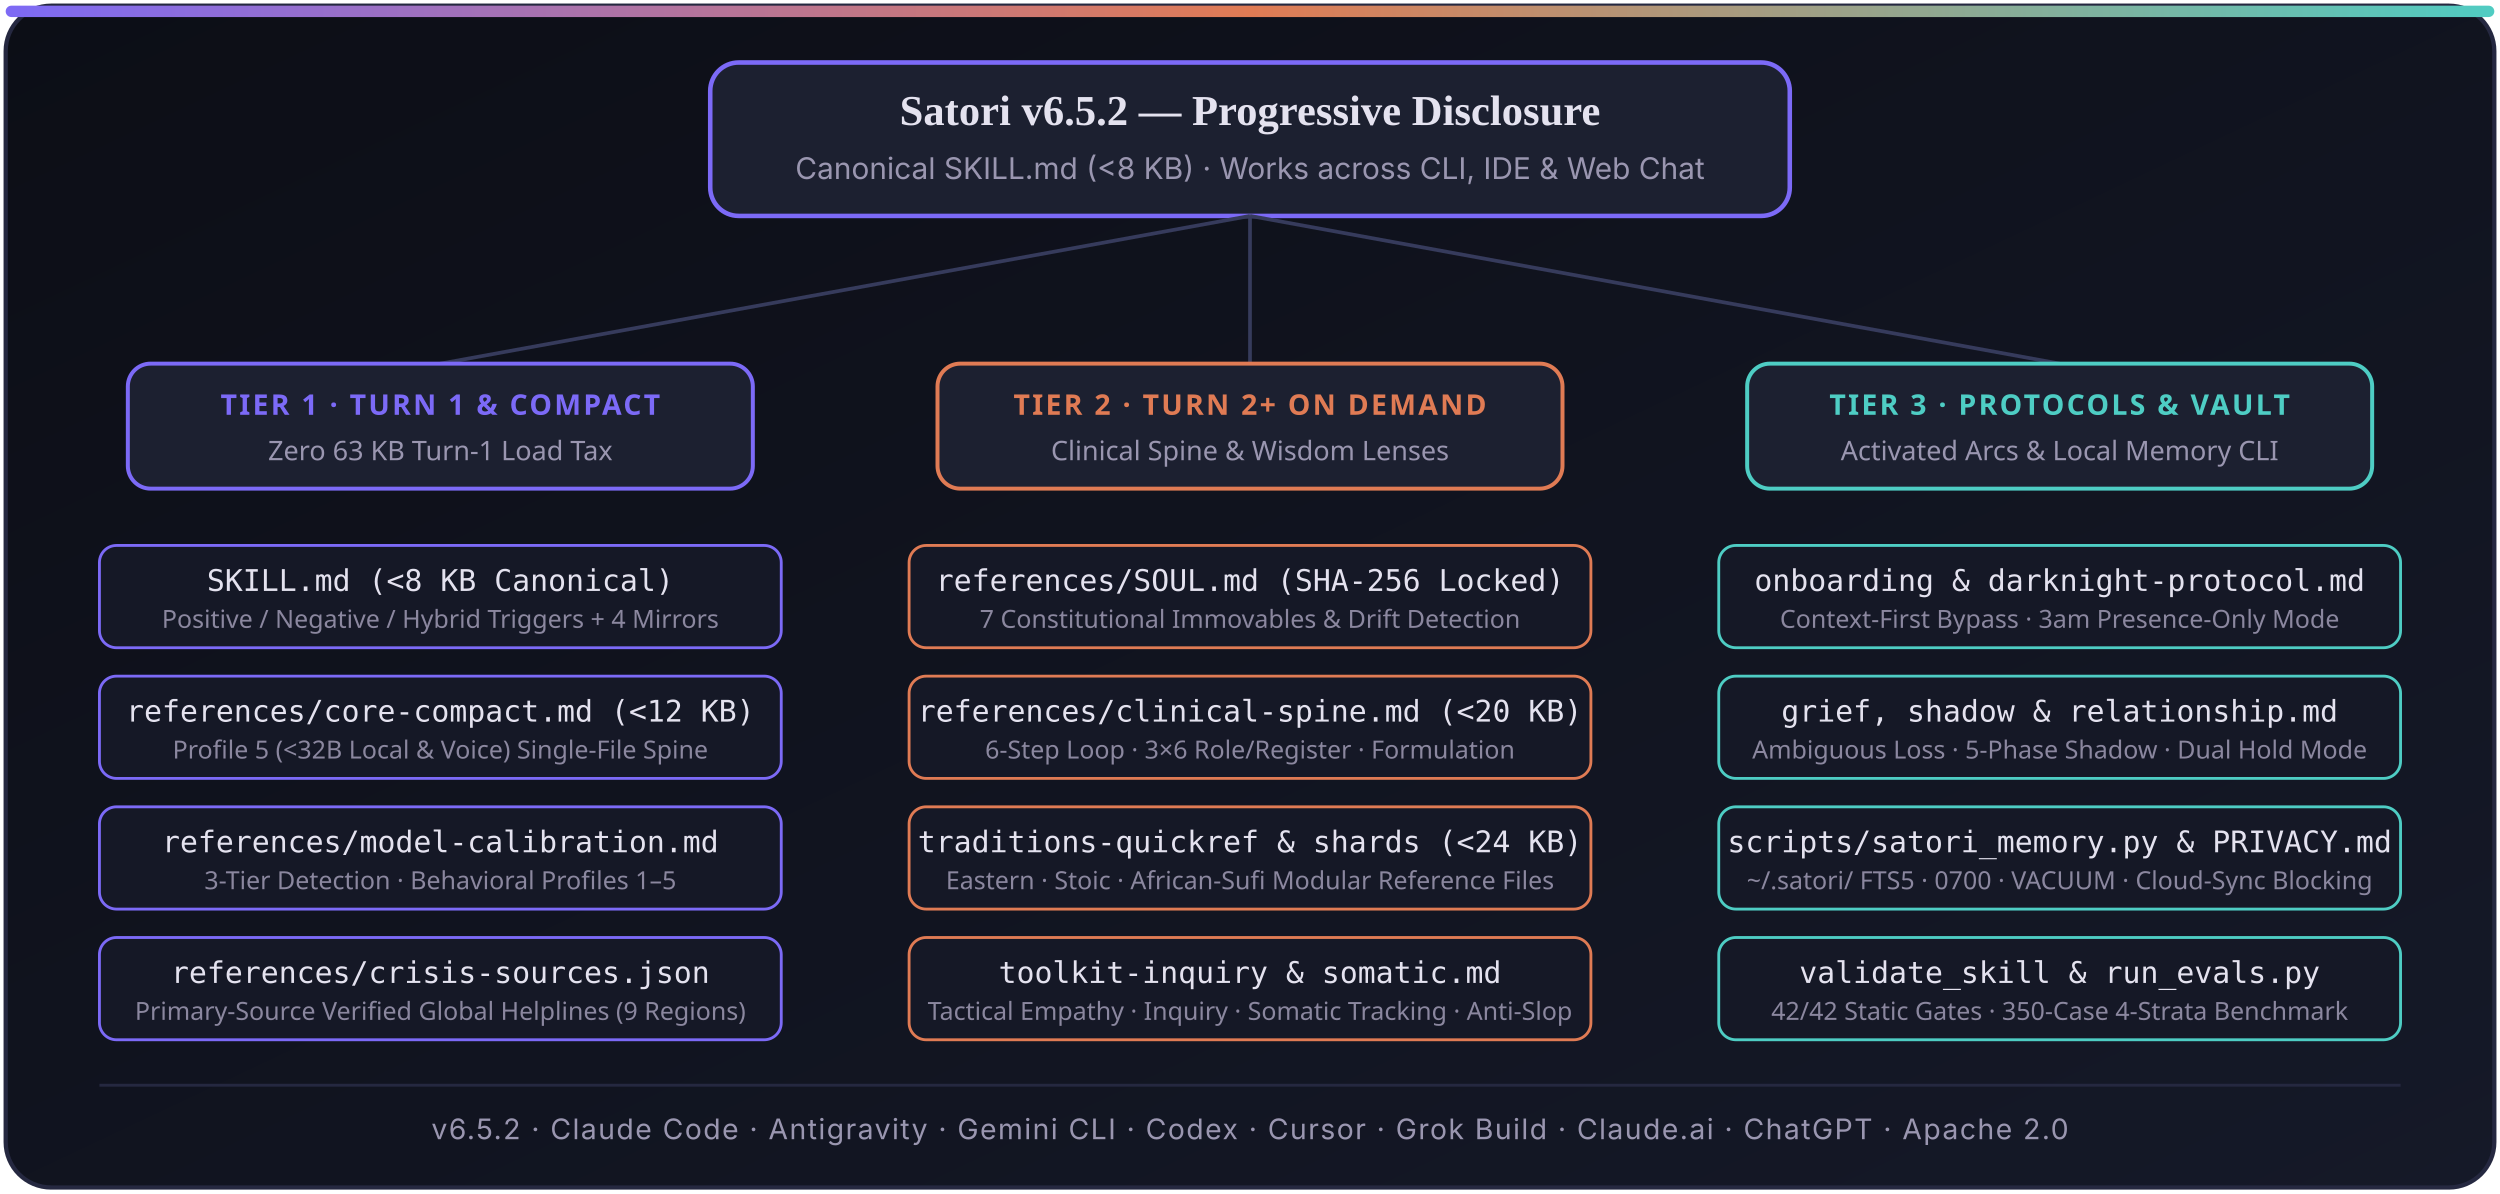
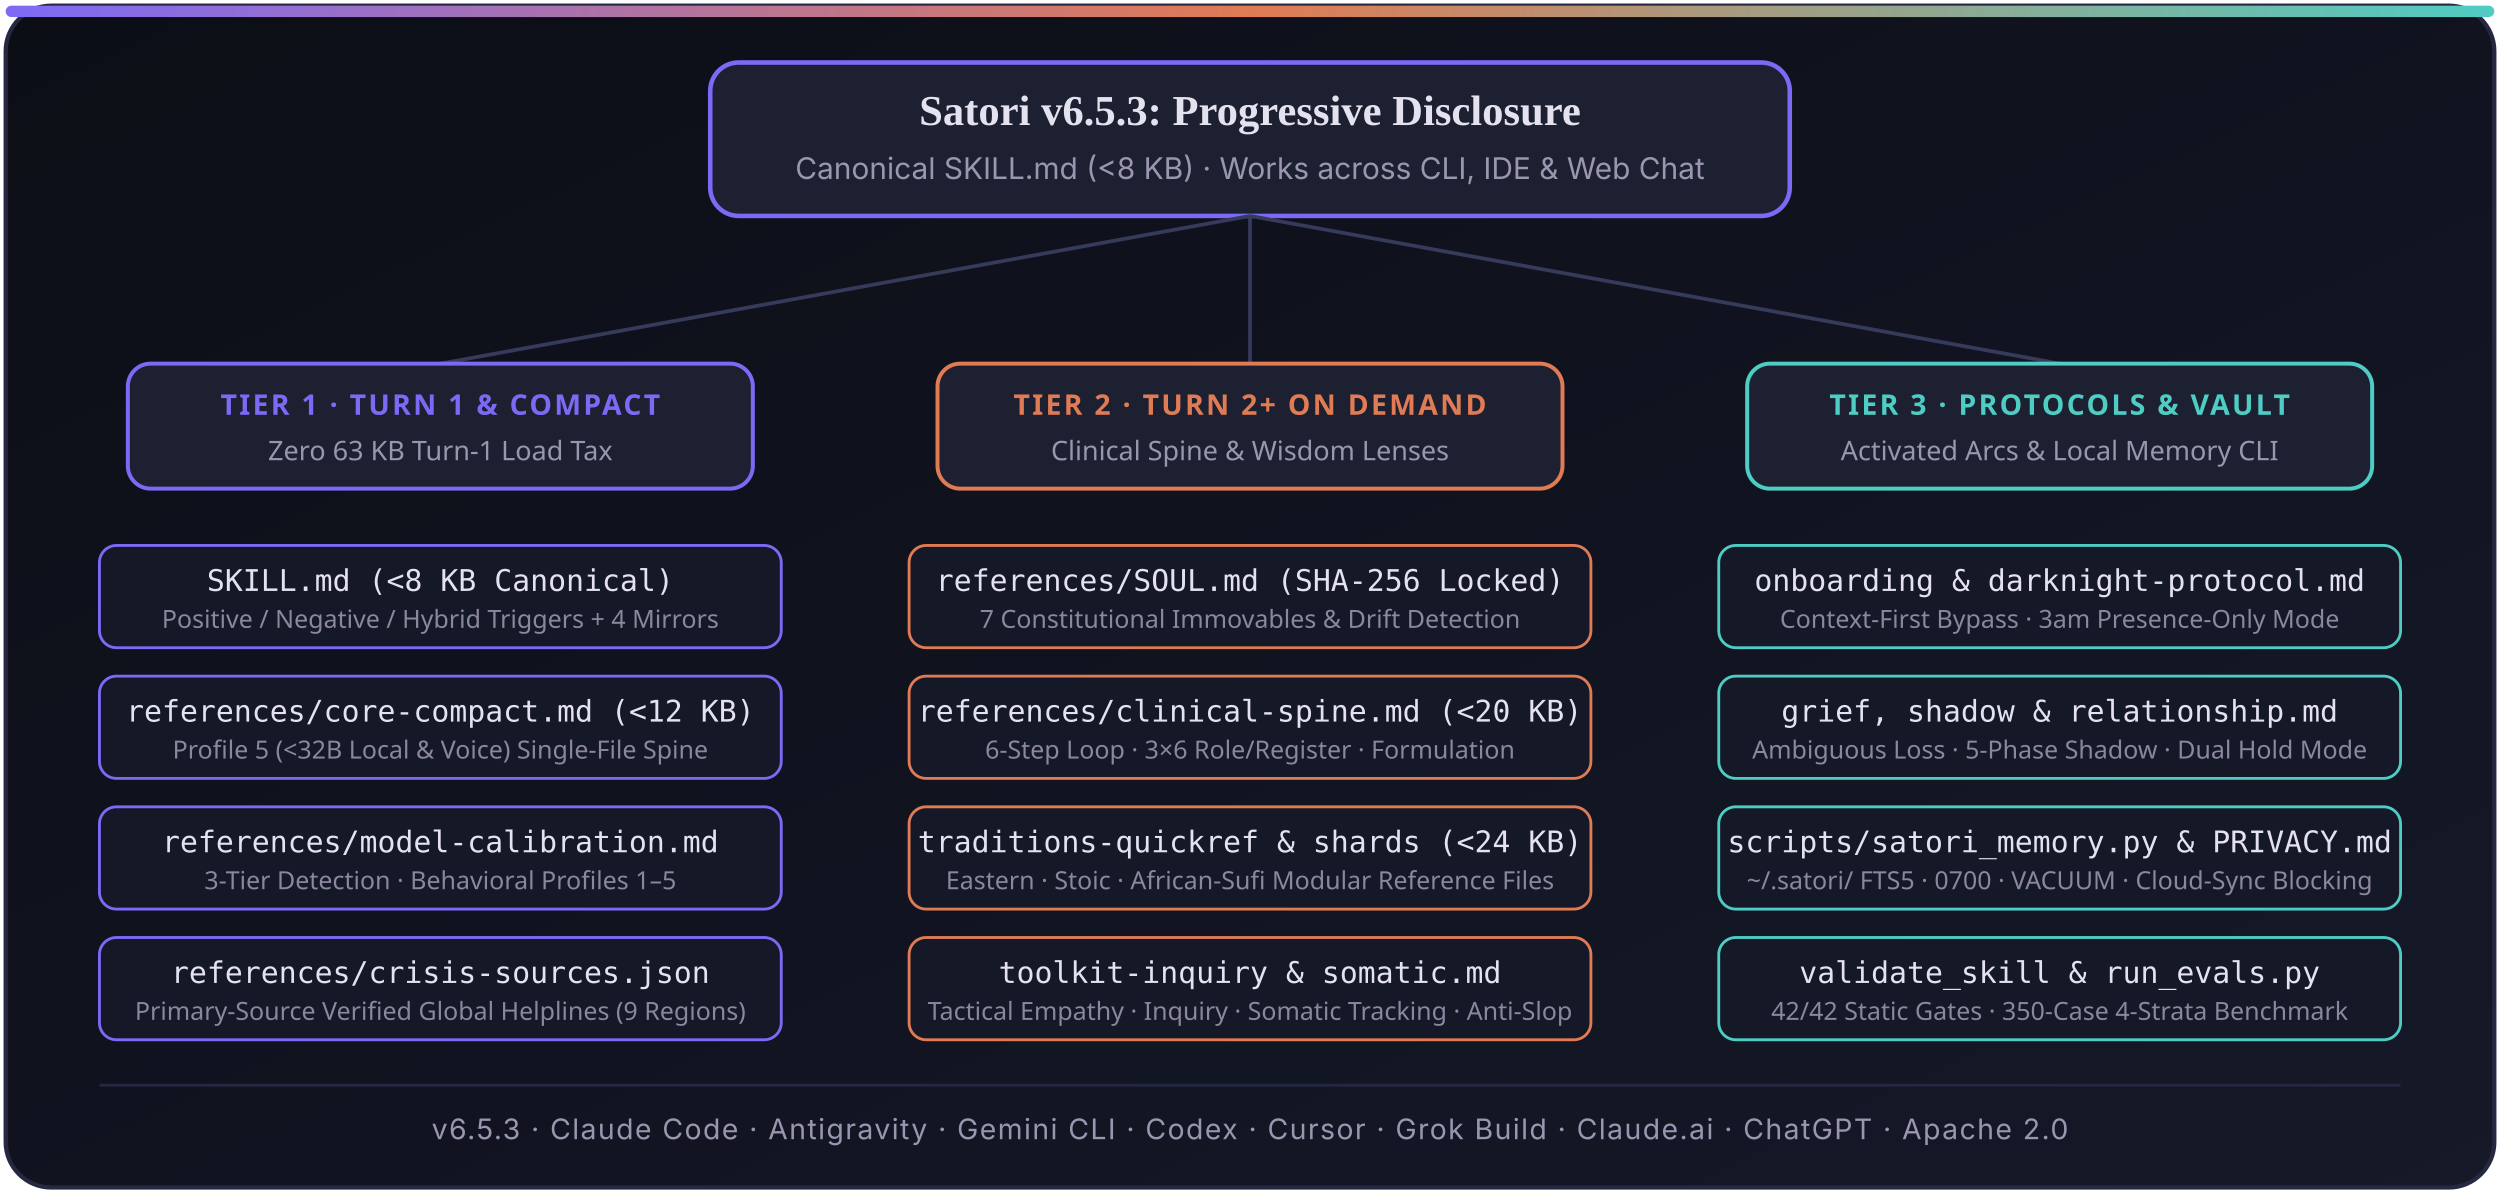
- <svg xmlns="http://www.w3.org/2000/svg" viewBox="0 0 880 420" width="880" height="420" role="img" aria-label="Satori v6.5.2 Progressive Disclosure and Modular Architecture">
+ <svg xmlns="http://www.w3.org/2000/svg" viewBox="0 0 880 420" width="880" height="420" role="img" aria-label="Satori v6.5.3 Progressive Disclosure and Modular Architecture">
  <defs>
    <linearGradient id="bgGrad" x1="0" y1="0" x2="1" y2="1">
      <stop offset="0%" stop-color="#0c0e16" />
      <stop offset="100%" stop-color="#151928" />
    </linearGradient>
    <linearGradient id="accentGrad" x1="0" y1="0" x2="1" y2="0">
      <stop offset="0%" stop-color="#7c6af7" />
      <stop offset="50%" stop-color="#e07b54" />
      <stop offset="100%" stop-color="#4ecdc4" />
    </linearGradient>
  </defs>
  <rect x="2" y="2" width="876" height="416" rx="16" fill="url(#bgGrad)" stroke="#252840" stroke-width="1.5" />
  <rect x="2" y="2" width="876" height="4" rx="2" fill="url(#accentGrad)" />
  <rect x="250" y="22" width="380" height="54" rx="10" fill="#1c2030" stroke="#7c6af7" stroke-width="1.6" />
-   <text x="440" y="44" text-anchor="middle" font-family="Georgia, 'Times New Roman', serif" font-size="15" font-weight="bold" fill="#e4e2ef">Satori v6.5.2 — Progressive Disclosure</text>
+   <text x="440" y="44" text-anchor="middle" font-family="Georgia, 'Times New Roman', serif" font-size="15" font-weight="bold" fill="#e4e2ef">Satori v6.5.3: Progressive Disclosure</text>
  <text x="440" y="63" text-anchor="middle" font-family="system-ui, -apple-system, sans-serif" font-size="10.5" fill="#9a96b0">Canonical SKILL.md (&lt;8 KB) · Works across CLI, IDE &amp; Web Chat</text>
  <line x1="440" y1="76" x2="155" y2="128" stroke="#363b5c" stroke-width="1.3" />
  <line x1="440" y1="76" x2="440" y2="128" stroke="#363b5c" stroke-width="1.3" />
  <line x1="440" y1="76" x2="725" y2="128" stroke="#363b5c" stroke-width="1.3" />
  <rect x="45" y="128" width="220" height="44" rx="8" fill="#1c2030" stroke="#7c6af7" stroke-width="1.4" />
  <text x="155" y="146" text-anchor="middle" font-family="system-ui, sans-serif" font-size="10" font-weight="bold" fill="#7c6af7" letter-spacing="0.08em">TIER 1 · TURN 1 &amp; COMPACT</text>
  <text x="155" y="162" text-anchor="middle" font-family="system-ui, sans-serif" font-size="9.5" fill="#9a96b0">Zero 63 KB Turn-1 Load Tax</text>
  <rect x="330" y="128" width="220" height="44" rx="8" fill="#1c2030" stroke="#e07b54" stroke-width="1.4" />
  <text x="440" y="146" text-anchor="middle" font-family="system-ui, sans-serif" font-size="10" font-weight="bold" fill="#e07b54" letter-spacing="0.08em">TIER 2 · TURN 2+ ON DEMAND</text>
  <text x="440" y="162" text-anchor="middle" font-family="system-ui, sans-serif" font-size="9.5" fill="#9a96b0">Clinical Spine &amp; Wisdom Lenses</text>
  <rect x="615" y="128" width="220" height="44" rx="8" fill="#1c2030" stroke="#4ecdc4" stroke-width="1.4" />
  <text x="725" y="146" text-anchor="middle" font-family="system-ui, sans-serif" font-size="10" font-weight="bold" fill="#4ecdc4" letter-spacing="0.08em">TIER 3 · PROTOCOLS &amp; VAULT</text>
  <text x="725" y="162" text-anchor="middle" font-family="system-ui, sans-serif" font-size="9.5" fill="#9a96b0">Activated Arcs &amp; Local Memory CLI</text>
  <rect x="35" y="192" width="240" height="36" rx="6" fill="#151826" stroke="#7c6af7" stroke-width="1" />
  <text x="155" y="208" text-anchor="middle" font-family="monospace" font-size="10.5" fill="#e4e2ef">SKILL.md (&lt;8 KB Canonical)</text>
  <text x="155" y="221" text-anchor="middle" font-family="system-ui, sans-serif" font-size="8.8" fill="#8b879f">Positive / Negative / Hybrid Triggers + 4 Mirrors</text>
  <rect x="35" y="238" width="240" height="36" rx="6" fill="#151826" stroke="#7c6af7" stroke-width="1" />
  <text x="155" y="254" text-anchor="middle" font-family="monospace" font-size="10.5" fill="#e4e2ef">references/core-compact.md (&lt;12 KB)</text>
  <text x="155" y="267" text-anchor="middle" font-family="system-ui, sans-serif" font-size="8.8" fill="#8b879f">Profile 5 (&lt;32B Local &amp; Voice) Single-File Spine</text>
  <rect x="35" y="284" width="240" height="36" rx="6" fill="#151826" stroke="#7c6af7" stroke-width="1" />
  <text x="155" y="300" text-anchor="middle" font-family="monospace" font-size="10.5" fill="#e4e2ef">references/model-calibration.md</text>
  <text x="155" y="313" text-anchor="middle" font-family="system-ui, sans-serif" font-size="8.8" fill="#8b879f">3-Tier Detection · Behavioral Profiles 1–5</text>
  <rect x="35" y="330" width="240" height="36" rx="6" fill="#151826" stroke="#7c6af7" stroke-width="1" />
  <text x="155" y="346" text-anchor="middle" font-family="monospace" font-size="10.5" fill="#e4e2ef">references/crisis-sources.json</text>
  <text x="155" y="359" text-anchor="middle" font-family="system-ui, sans-serif" font-size="8.8" fill="#8b879f">Primary-Source Verified Global Helplines (9 Regions)</text>
  <rect x="320" y="192" width="240" height="36" rx="6" fill="#151826" stroke="#e07b54" stroke-width="1" />
  <text x="440" y="208" text-anchor="middle" font-family="monospace" font-size="10.5" fill="#e4e2ef">references/SOUL.md (SHA-256 Locked)</text>
  <text x="440" y="221" text-anchor="middle" font-family="system-ui, sans-serif" font-size="8.8" fill="#8b879f">7 Constitutional Immovables &amp; Drift Detection</text>
  <rect x="320" y="238" width="240" height="36" rx="6" fill="#151826" stroke="#e07b54" stroke-width="1" />
  <text x="440" y="254" text-anchor="middle" font-family="monospace" font-size="10.5" fill="#e4e2ef">references/clinical-spine.md (&lt;20 KB)</text>
  <text x="440" y="267" text-anchor="middle" font-family="system-ui, sans-serif" font-size="8.8" fill="#8b879f">6-Step Loop · 3×6 Role/Register · Formulation</text>
  <rect x="320" y="284" width="240" height="36" rx="6" fill="#151826" stroke="#e07b54" stroke-width="1" />
  <text x="440" y="300" text-anchor="middle" font-family="monospace" font-size="10.5" fill="#e4e2ef">traditions-quickref &amp; shards (&lt;24 KB)</text>
  <text x="440" y="313" text-anchor="middle" font-family="system-ui, sans-serif" font-size="8.8" fill="#8b879f">Eastern · Stoic · African-Sufi Modular Reference Files</text>
  <rect x="320" y="330" width="240" height="36" rx="6" fill="#151826" stroke="#e07b54" stroke-width="1" />
  <text x="440" y="346" text-anchor="middle" font-family="monospace" font-size="10.5" fill="#e4e2ef">toolkit-inquiry &amp; somatic.md</text>
  <text x="440" y="359" text-anchor="middle" font-family="system-ui, sans-serif" font-size="8.8" fill="#8b879f">Tactical Empathy · Inquiry · Somatic Tracking · Anti-Slop</text>
  <rect x="605" y="192" width="240" height="36" rx="6" fill="#151826" stroke="#4ecdc4" stroke-width="1" />
  <text x="725" y="208" text-anchor="middle" font-family="monospace" font-size="10.5" fill="#e4e2ef">onboarding &amp; darknight-protocol.md</text>
  <text x="725" y="221" text-anchor="middle" font-family="system-ui, sans-serif" font-size="8.8" fill="#8b879f">Context-First Bypass · 3am Presence-Only Mode</text>
  <rect x="605" y="238" width="240" height="36" rx="6" fill="#151826" stroke="#4ecdc4" stroke-width="1" />
  <text x="725" y="254" text-anchor="middle" font-family="monospace" font-size="10.5" fill="#e4e2ef">grief, shadow &amp; relationship.md</text>
  <text x="725" y="267" text-anchor="middle" font-family="system-ui, sans-serif" font-size="8.8" fill="#8b879f">Ambiguous Loss · 5-Phase Shadow · Dual Hold Mode</text>
  <rect x="605" y="284" width="240" height="36" rx="6" fill="#151826" stroke="#4ecdc4" stroke-width="1" />
  <text x="725" y="300" text-anchor="middle" font-family="monospace" font-size="10.5" fill="#e4e2ef">scripts/satori_memory.py &amp; PRIVACY.md</text>
  <text x="725" y="313" text-anchor="middle" font-family="system-ui, sans-serif" font-size="8.8" fill="#8b879f">~/.satori/ FTS5 · 0700 · VACUUM · Cloud-Sync Blocking</text>
  <rect x="605" y="330" width="240" height="36" rx="6" fill="#151826" stroke="#4ecdc4" stroke-width="1" />
  <text x="725" y="346" text-anchor="middle" font-family="monospace" font-size="10.5" fill="#e4e2ef">validate_skill &amp; run_evals.py</text>
  <text x="725" y="359" text-anchor="middle" font-family="system-ui, sans-serif" font-size="8.8" fill="#8b879f">42/42 Static Gates · 350-Case 4-Strata Benchmark</text>
  <line x1="35" y1="382" x2="845" y2="382" stroke="#252840" stroke-width="1" />
  <text x="440" y="401" text-anchor="middle" font-family="system-ui, -apple-system, sans-serif" font-size="10" fill="#9a96b0" letter-spacing="0.05em">
-     v6.5.2 · Claude Code · Antigravity · Gemini CLI · Codex · Cursor · Grok Build · Claude.ai · ChatGPT · Apache 2.0
+     v6.5.3 · Claude Code · Antigravity · Gemini CLI · Codex · Cursor · Grok Build · Claude.ai · ChatGPT · Apache 2.0
  </text>
</svg>
